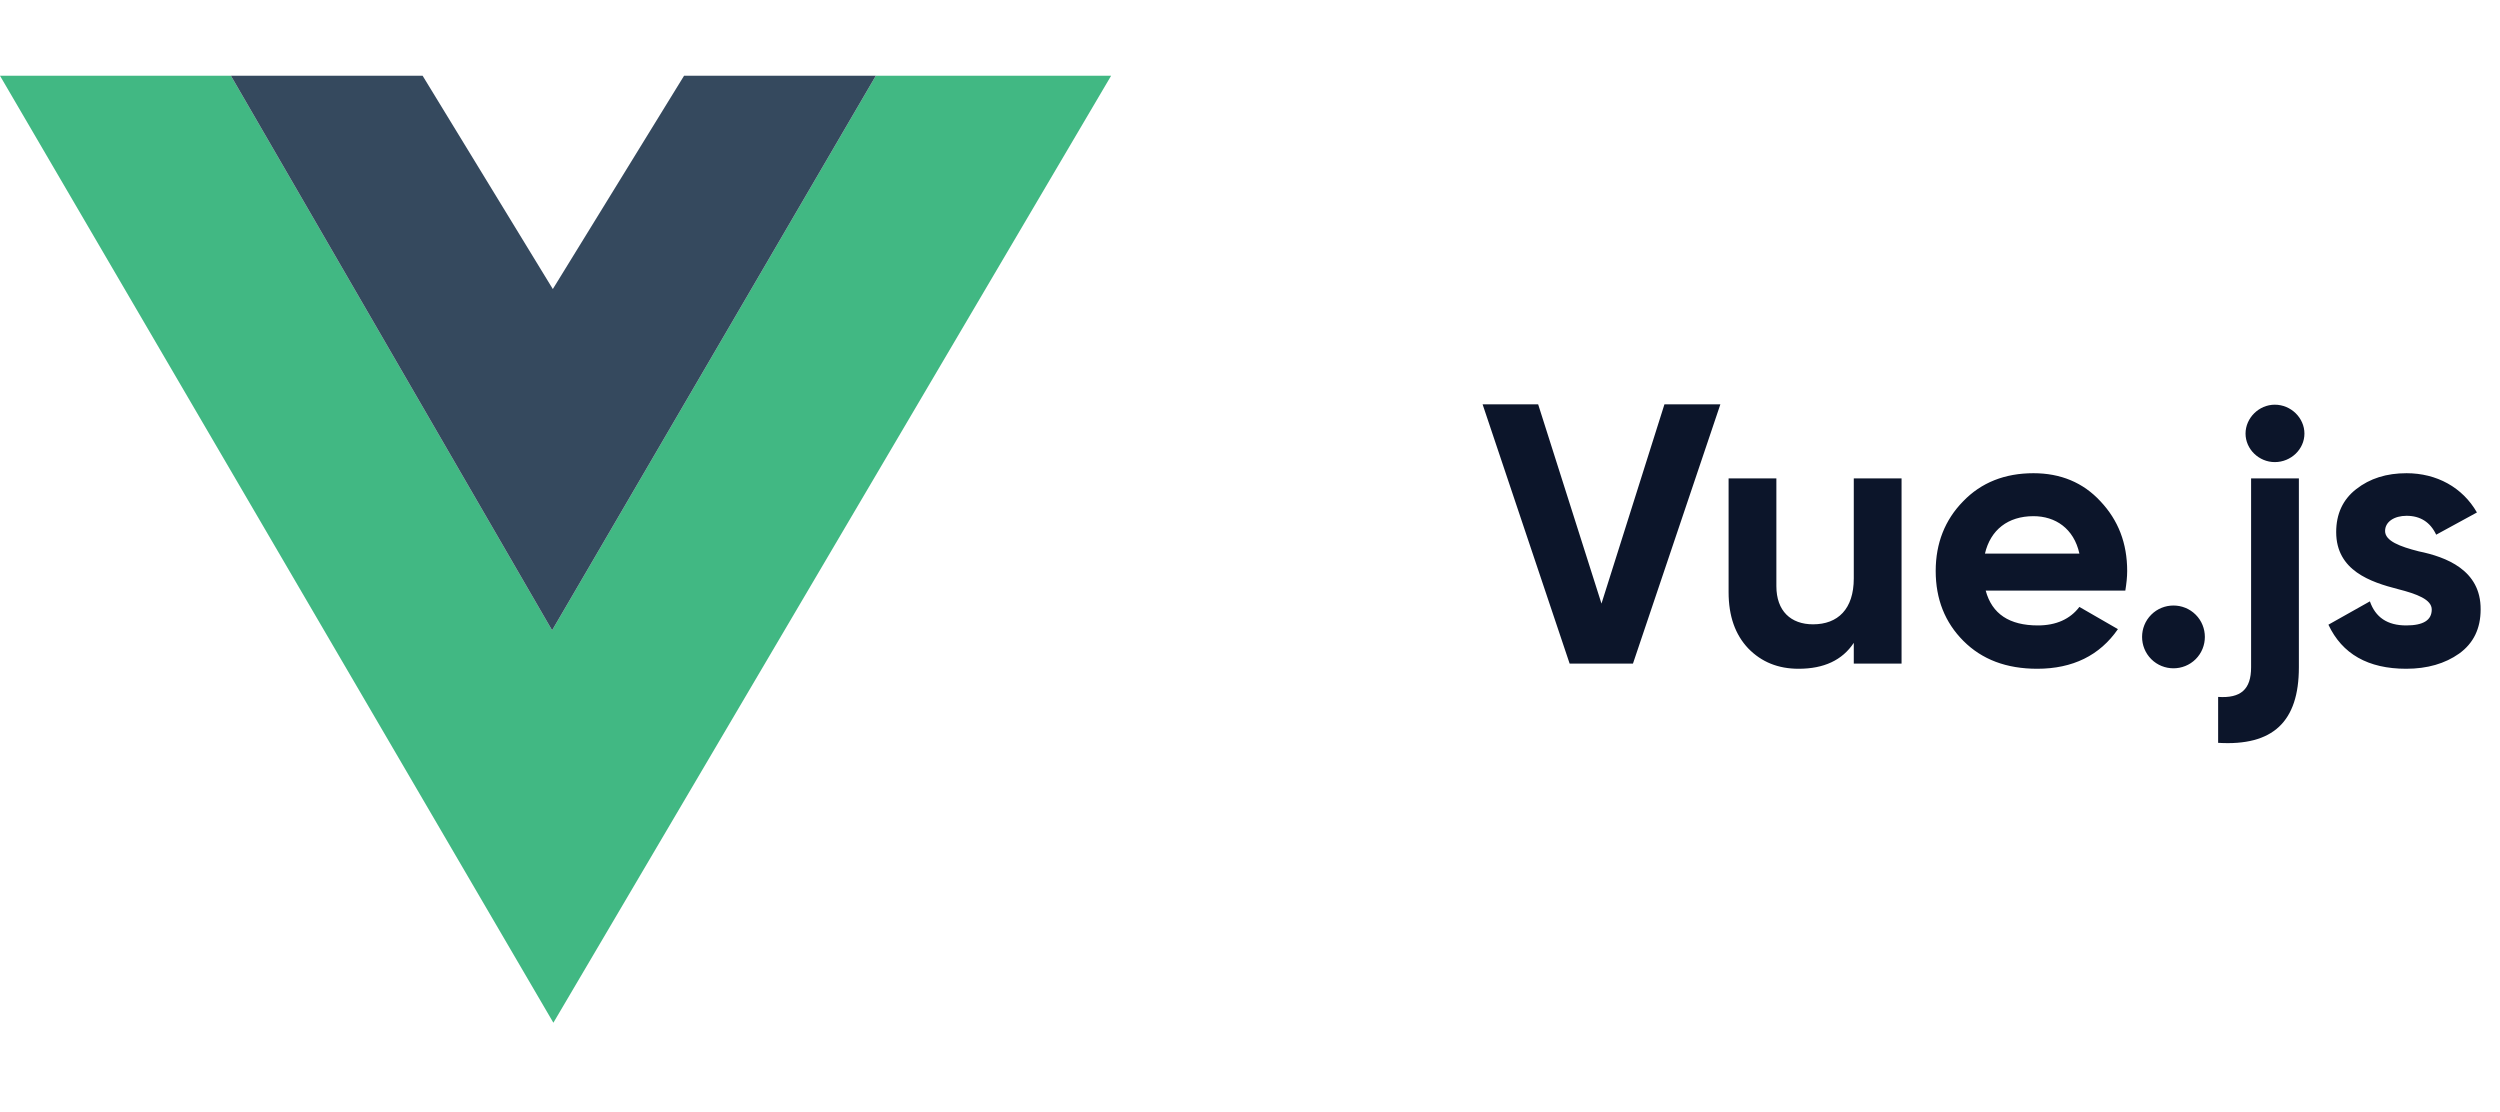
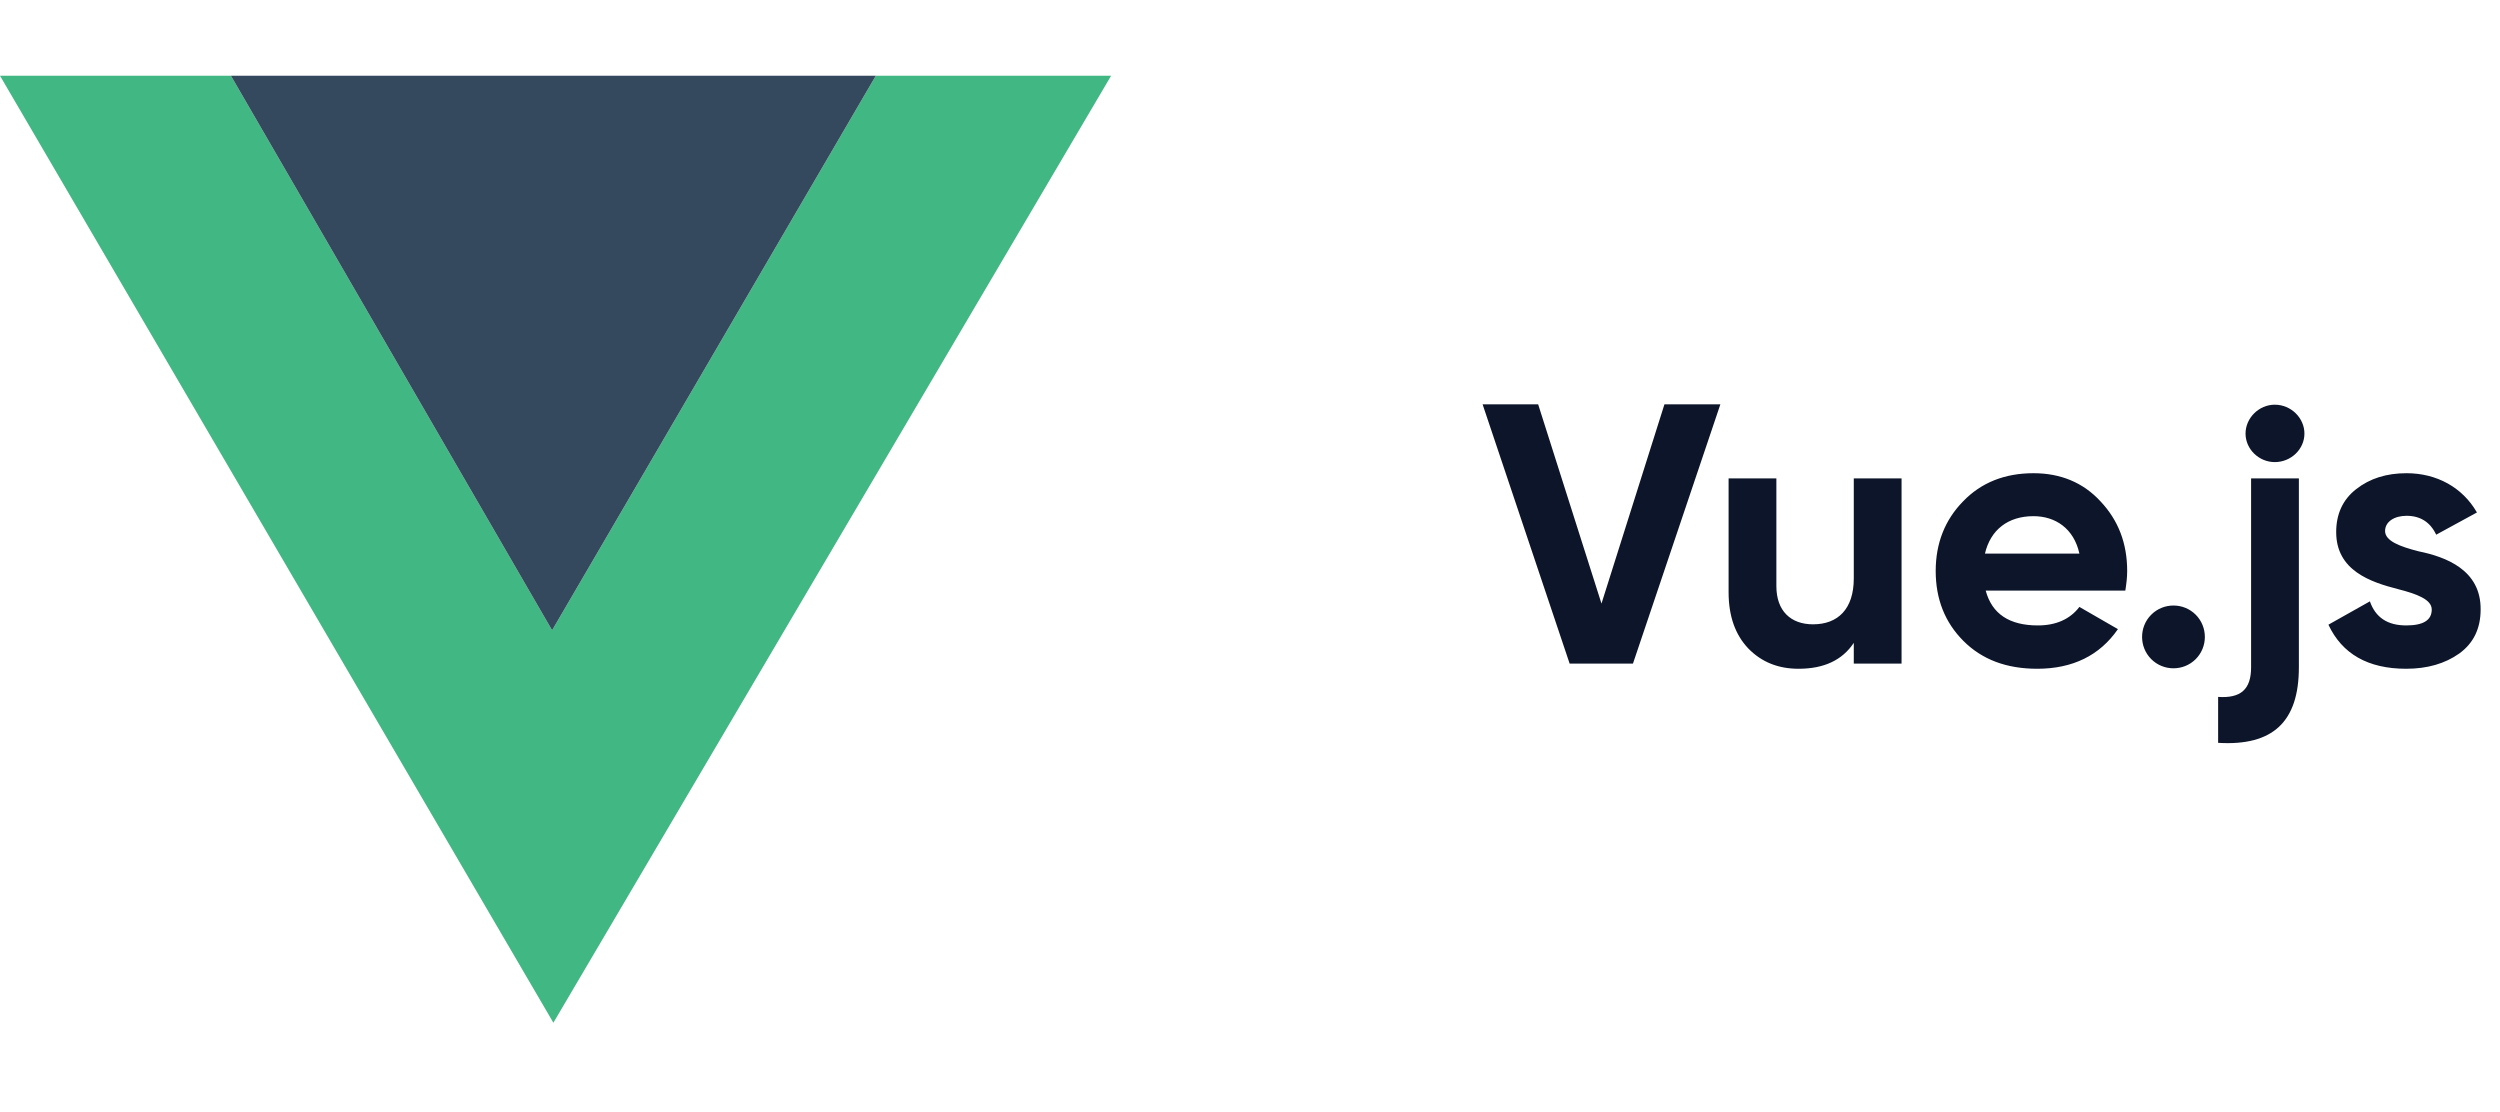
<svg xmlns="http://www.w3.org/2000/svg" width="162" height="72" viewBox="0 0 162 72" fill="none">
-   <path fill-rule="evenodd" clip-rule="evenodd" d="M35.859 66.273L-2.2132e-06 4.909L72 4.909L35.859 66.273ZM14.964 4.909L35.776 40.843L56.752 4.909L14.964 4.909Z" fill="#41B883" />
-   <path fill-rule="evenodd" clip-rule="evenodd" d="M14.964 4.909L35.776 40.843L56.752 4.909L14.964 4.909ZM27.386 4.909L35.823 18.73L44.327 4.909L27.386 4.909Z" fill="#35495E" />
+   <path fillRule="evenodd" clipRule="evenodd" d="M35.859 66.273L-2.2132e-06 4.909L72 4.909L35.859 66.273ZM14.964 4.909L35.776 40.843L56.752 4.909L14.964 4.909Z" fill="#41B883" />
+   <path fillRule="evenodd" clipRule="evenodd" d="M14.964 4.909L35.776 40.843L56.752 4.909L14.964 4.909ZM27.386 4.909L35.823 18.73L44.327 4.909L27.386 4.909Z" fill="#35495E" />
  <path d="M105.816 43L111.48 26.2H107.856L103.776 39.112L99.672 26.2H96.072L101.712 43H105.816ZM120.125 37.48C120.125 39.472 119.093 40.456 117.485 40.456C116.045 40.456 115.109 39.592 115.109 37.984V31H112.013V38.368C112.013 39.928 112.445 41.128 113.285 42.016C114.149 42.904 115.229 43.336 116.549 43.336C118.181 43.336 119.381 42.784 120.125 41.656V43H123.221V31H120.125V37.48ZM137.721 38.272C137.793 37.816 137.841 37.408 137.841 37C137.841 35.2 137.265 33.712 136.113 32.488C134.985 31.264 133.521 30.664 131.769 30.664C129.921 30.664 128.385 31.264 127.209 32.488C126.033 33.688 125.433 35.2 125.433 37C125.433 38.824 126.033 40.336 127.233 41.536C128.433 42.736 130.017 43.336 132.009 43.336C134.313 43.336 136.065 42.472 137.241 40.768L134.745 39.328C134.145 40.12 133.233 40.528 132.057 40.528C130.209 40.528 129.081 39.784 128.673 38.272H137.721ZM128.625 35.872C128.985 34.336 130.113 33.448 131.769 33.448C133.185 33.448 134.385 34.24 134.745 35.872H128.625ZM142.281 42.712C143.073 41.92 143.073 40.624 142.281 39.832C141.489 39.04 140.193 39.04 139.401 39.832C138.609 40.624 138.609 41.92 139.401 42.712C140.193 43.504 141.489 43.504 142.281 42.712ZM145.871 43.24C145.871 44.68 145.199 45.256 143.735 45.16V48.136C147.287 48.352 148.967 46.768 148.967 43.24V31H145.871V43.24ZM147.407 29.944C148.463 29.944 149.327 29.104 149.327 28.096C149.327 27.088 148.463 26.224 147.407 26.224C146.375 26.224 145.511 27.088 145.511 28.096C145.511 29.104 146.375 29.944 147.407 29.944ZM154.553 34.408C154.553 33.808 155.153 33.424 155.945 33.424C156.833 33.424 157.481 33.832 157.865 34.648L160.505 33.208C159.569 31.576 157.889 30.664 155.945 30.664C154.649 30.664 153.569 31 152.681 31.696C151.817 32.368 151.385 33.304 151.385 34.48C151.385 36.976 153.617 37.72 155.393 38.176C156.617 38.488 157.577 38.848 157.577 39.496C157.577 40.192 157.025 40.528 155.921 40.528C154.697 40.528 153.929 40 153.569 38.968L150.881 40.48C151.769 42.376 153.449 43.336 155.921 43.336C157.289 43.336 158.441 43 159.353 42.352C160.289 41.68 160.745 40.72 160.745 39.496C160.769 36.928 158.489 36.088 156.737 35.728C155.513 35.416 154.553 35.056 154.553 34.408Z" fill="#0C152A" />
</svg>
